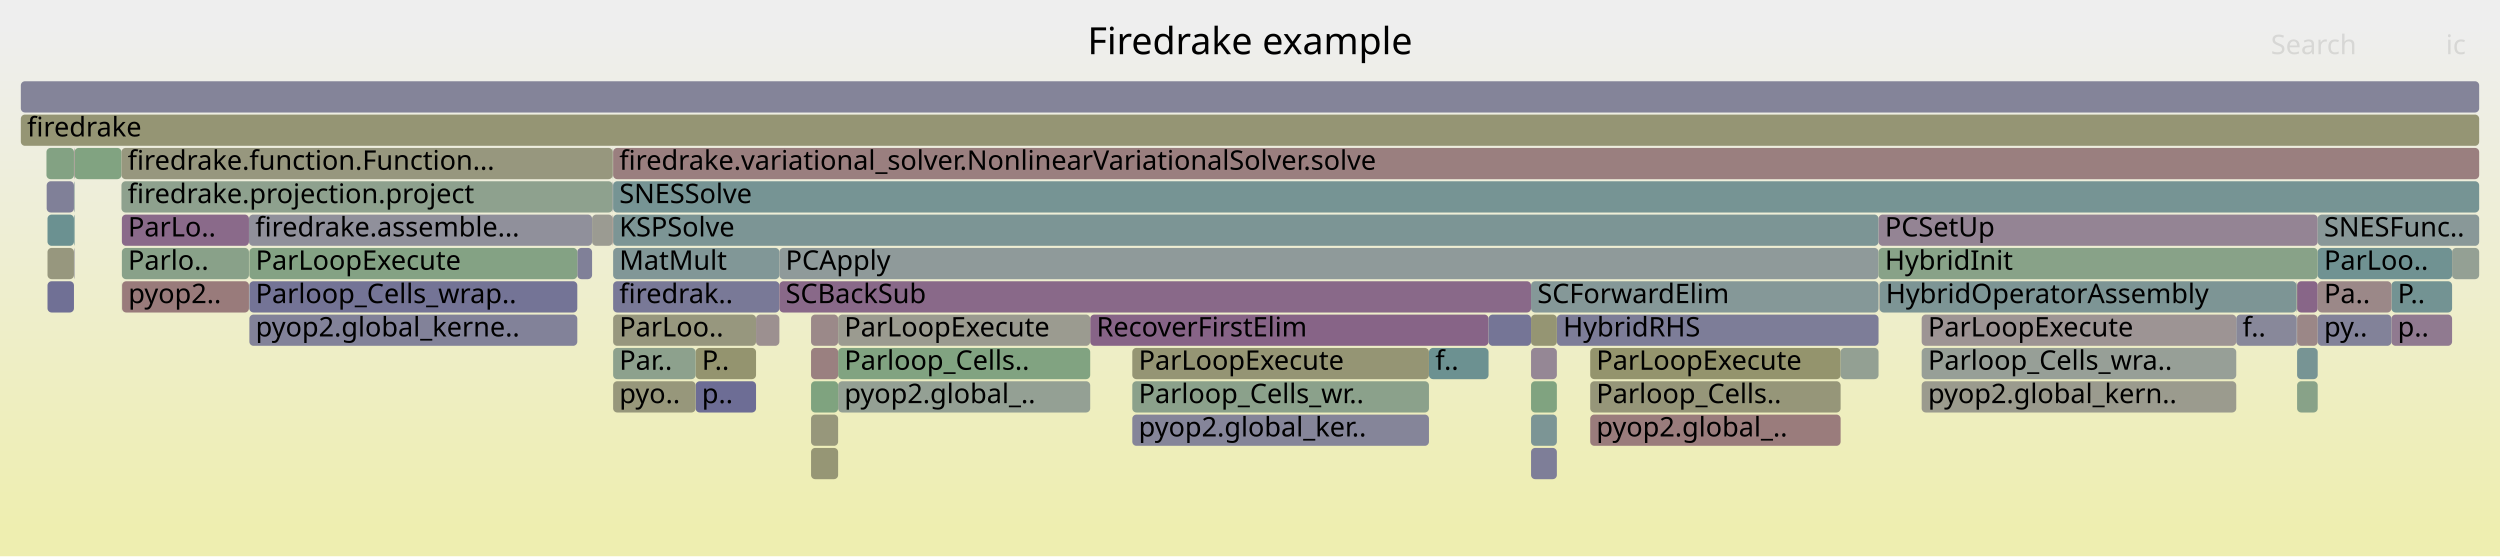
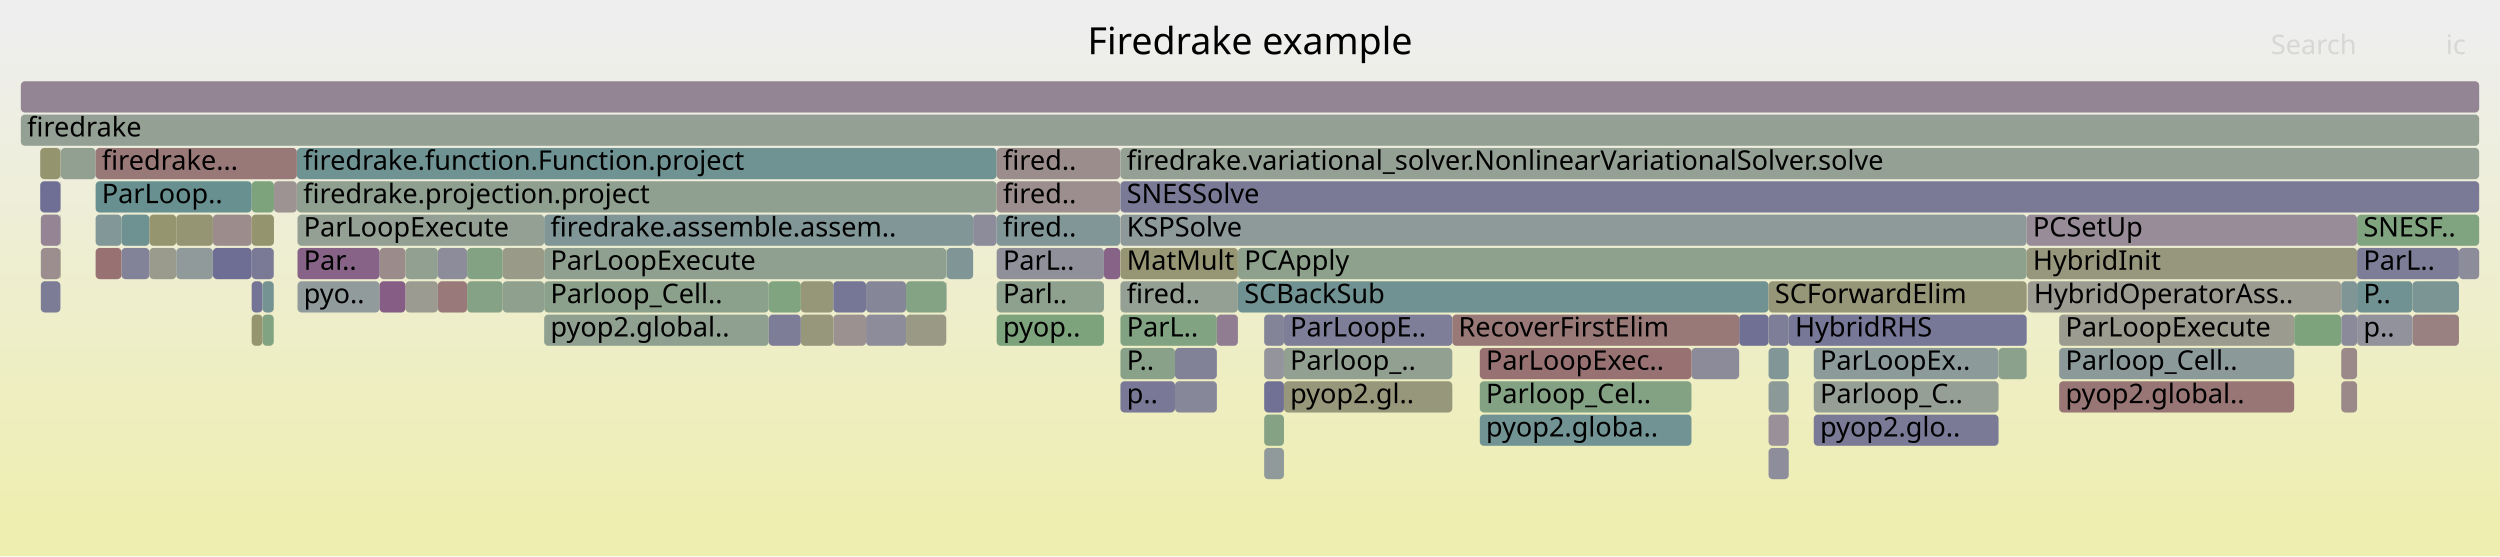
<svg xmlns="http://www.w3.org/2000/svg" version="1.1" width="1200" height="267" viewBox="0 0 1200 267">
  <defs>
    <linearGradient id="background" y1="0" y2="1" x1="0" x2="0">
      <stop stop-color="#eeeeee" offset="5%" />
      <stop stop-color="#eeeeb0" offset="95%" />
    </linearGradient>
  </defs>
  <style type="text/css">
	text { font-family:Verdana; font-size:13px; fill:rgb(0,0,0); }
	#search, #ignorecase { opacity:0.1; cursor:pointer; }
	#search:hover, #search.show, #ignorecase:hover, #ignorecase.show { opacity:1; }
	#subtitle { text-anchor:middle; font-color:rgb(160,160,160); }
	#title { text-anchor:middle; font-size:18px}
	#unzoom { cursor:pointer; }
	#frames &gt; *:hover { stroke:black; stroke-width:0.5; cursor:pointer; }
	.hide { display:none; }
	.parent { opacity:0.5; }
</style>
  <rect x="0.0" y="0" width="1200.0" height="267.0" fill="url(#background)" />
  <text id="title" x="600.00" y="26">Firedrake example</text>
  <text id="details" x="10.00" y="249"> </text>
  <text id="unzoom" x="10.00" y="26" class="hide">Reset Zoom</text>
  <text id="search" x="1090.00" y="26">Search</text>
  <text id="ignorecase" x="1174.00" y="26">ic</text>
  <text id="matched" x="1090.00" y="249"> </text>
  <g id="frames">
    <g>
-       <rect x="58.3" y="87" width="235.8" height="15.0" fill="rgb(142.183,160.575,142.183)" rx="2" ry="2" />
-       <text x="61.28" y="97.5">firedrake.projection.project</text>
-     </g>
-     <g>
-       <rect x="119.7" y="151" width="157.4" height="15.0" fill="rgb(130.046,130.046,152.589)" rx="2" ry="2" />
-       <text x="122.70" y="161.5">pyop2.global_kerne..</text>
-     </g>
-     <g>
-       <rect x="763.3" y="199" width="120.2" height="15.0" fill="rgb(153.517,123.634,123.634)" rx="2" ry="2" />
-       <text x="766.25" y="209.5">pyop2.global_..</text>
-     </g>
-     <g>
-       <rect x="277.1" y="119" width="7.1" height="15.0" fill="rgb(128.149,128.149,152.222)" rx="2" ry="2" />
-       <text x="280.07" y="129.5" />
-     </g>
-     <g>
-       <rect x="734.9" y="199" width="12.4" height="15.0" fill="rgb(124.366,149.28,149.28)" rx="2" ry="2" />
-       <text x="737.94" y="209.5" />
-     </g>
-     <g>
-       <rect x="734.9" y="183" width="12.4" height="15.0" fill="rgb(128.124,162.864,128.124)" rx="2" ry="2" />
-       <text x="737.94" y="193.5" />
-     </g>
-     <g>
-       <rect x="763.3" y="183" width="120.2" height="15.0" fill="rgb(150.407,150.407,121.201)" rx="2" ry="2" />
-       <text x="766.25" y="193.5">Parloop_Cells..</text>
-     </g>
-     <g>
-       <rect x="22.8" y="119" width="12.7" height="15.0" fill="rgb(151.417,151.417,126.097)" rx="2" ry="2" />
-       <text x="25.78" y="129.5" />
-     </g>
-     <g>
-       <rect x="22.8" y="135" width="12.7" height="15.0" fill="rgb(111.947,111.947,149.086)" rx="2" ry="2" />
-       <text x="25.78" y="145.5" />
-     </g>
-     <g>
-       <rect x="747.3" y="151" width="154.4" height="15.0" fill="rgb(125.123,125.123,151.637)" rx="2" ry="2" />
-       <text x="750.31" y="161.5">HybridRHS</text>
-     </g>
-     <g>
-       <rect x="35.8" y="71" width="22.5" height="15.0" fill="rgb(128.523,162.799,128.523)" rx="2" ry="2" />
-       <text x="38.79" y="81.5" />
-     </g>
-     <g>
-       <rect x="294.3" y="103" width="607.4" height="15.0" fill="rgb(123.548,149.068,149.068)" rx="2" ry="2" />
-       <text x="297.26" y="113.5">KSPSolve</text>
-     </g>
-     <g>
-       <rect x="294.3" y="119" width="79.8" height="15.0" fill="rgb(129.481,150.606,150.606)" rx="2" ry="2" />
-       <text x="297.26" y="129.5">MatMult</text>
-     </g>
-     <g>
-       <rect x="922.4" y="151" width="151.0" height="15.0" fill="rgb(156.674,147.837,147.837)" rx="2" ry="2" />
-       <text x="925.44" y="161.5">ParLoopExecute</text>
-     </g>
-     <g>
-       <rect x="294.1" y="71" width="0.2" height="15.0" fill="rgb(137.414,161.351,137.414)" rx="2" ry="2" />
-       <text x="297.12" y="81.5" />
-     </g>
-     <g>
-       <rect x="389.3" y="199" width="13.0" height="15.0" fill="rgb(150.839,150.839,123.299)" rx="2" ry="2" />
-       <text x="392.27" y="209.5" />
-     </g>
-     <g>
-       <rect x="402.3" y="167" width="121.0" height="15.0" fill="rgb(129.427,162.651,129.427)" rx="2" ry="2" />
-       <text x="405.29" y="177.5">Parloop_Cells..</text>
-     </g>
-     <g>
-       <rect x="1073.4" y="151" width="28.9" height="15.0" fill="rgb(135.937,135.937,153.73)" rx="2" ry="2" />
-       <text x="1076.39" y="161.5">f..</text>
-     </g>
-     <g>
-       <rect x="389.3" y="151" width="13.0" height="15.0" fill="rgb(155.232,136.777,136.777)" rx="2" ry="2" />
-       <text x="392.27" y="161.5" />
-     </g>
-     <g>
-       <rect x="1102.3" y="135" width="0.2" height="15.0" fill="rgb(131.34,151.088,151.088)" rx="2" ry="2" />
-       <text x="1105.31" y="145.5" />
-     </g>
-     <g>
-       <rect x="389.3" y="167" width="13.0" height="15.0" fill="rgb(154.092,128.04,128.04)" rx="2" ry="2" />
-       <text x="392.27" y="177.5" />
-     </g>
-     <g>
-       <rect x="523.3" y="151" width="191.2" height="15.0" fill="rgb(135.413,100.121,135.413)" rx="2" ry="2" />
-       <text x="526.33" y="161.5">RecoverFirstElim</text>
-     </g>
-     <g>
-       <rect x="734.9" y="167" width="12.4" height="15.0" fill="rgb(148.843,134.535,148.843)" rx="2" ry="2" />
-       <text x="737.94" y="177.5" />
-     </g>
-     <g>
-       <rect x="1147.9" y="151" width="29.1" height="15.0" fill="rgb(144.011,122.153,144.011)" rx="2" ry="2" />
-       <text x="1150.87" y="161.5">p..</text>
-     </g>
-     <g>
-       <rect x="901.7" y="103" width="210.8" height="15.0" fill="rgb(147.981,132.327,147.981)" rx="2" ry="2" />
-       <text x="904.75" y="113.5">PCSetUp</text>
-     </g>
-     <g>
-       <rect x="402.3" y="183" width="121.0" height="15.0" fill="rgb(147.657,159.684,147.657)" rx="2" ry="2" />
-       <text x="405.29" y="193.5">pyop2.global_..</text>
-     </g>
-     <g>
-       <rect x="685.9" y="167" width="28.6" height="15.0" fill="rgb(107.933,145.02,145.02)" rx="2" ry="2" />
-       <text x="688.95" y="177.5">f..</text>
-     </g>
-     <g>
-       <rect x="58.5" y="119" width="61.0" height="15.0" fill="rgb(136.82,161.448,136.82)" rx="2" ry="2" />
-       <text x="61.45" y="129.5">Parlo..</text>
-     </g>
-     <g>
-       <rect x="922.4" y="167" width="151.0" height="15.0" fill="rgb(150.959,159.146,150.959)" rx="2" ry="2" />
-       <text x="925.44" y="177.5">Parloop_Cells_wra..</text>
-     </g>
-     <g>
-       <rect x="35.5" y="103" width="0.3" height="15.0" fill="rgb(105.064,144.276,144.276)" rx="2" ry="2" />
-       <text x="38.55" y="113.5" />
-     </g>
-     <g>
-       <rect x="119.5" y="103" width="164.7" height="15.0" fill="rgb(144.115,144.115,155.313)" rx="2" ry="2" />
-       <text x="122.55" y="113.5">firedrake.assemble...</text>
-     </g>
-     <g>
-       <rect x="402.3" y="151" width="121.0" height="15.0" fill="rgb(155.079,155.079,143.846)" rx="2" ry="2" />
-       <text x="405.29" y="161.5">ParLoopExecute</text>
-     </g>
-     <g>
-       <rect x="1102.6" y="167" width="9.9" height="15.0" fill="rgb(119.38,147.987,147.987)" rx="2" ry="2" />
-       <text x="1105.62" y="177.5" />
-     </g>
-     <g>
-       <rect x="1102.6" y="151" width="9.9" height="15.0" fill="rgb(155.017,135.131,135.131)" rx="2" ry="2" />
-       <text x="1105.62" y="161.5" />
-     </g>
-     <g>
-       <rect x="763.3" y="167" width="120.2" height="15.0" fill="rgb(147.834,147.834,108.735)" rx="2" ry="2" />
-       <text x="766.25" y="177.5">ParLoopExecute</text>
-     </g>
-     <g>
-       <rect x="294.3" y="151" width="68.6" height="15.0" fill="rgb(151.464,151.464,126.326)" rx="2" ry="2" />
-       <text x="297.26" y="161.5">ParLoo..</text>
-     </g>
-     <g>
-       <rect x="58.6" y="135" width="60.9" height="15.0" fill="rgb(153.443,123.067,123.067)" rx="2" ry="2" />
-       <text x="61.58" y="145.5">pyop2..</text>
-     </g>
-     <g>
-       <rect x="902.2" y="135" width="200.1" height="15.0" fill="rgb(125.128,149.478,149.478)" rx="2" ry="2" />
-       <text x="905.18" y="145.5">HybridOperatorAssembly</text>
-     </g>
-     <g>
-       <rect x="389.3" y="215" width="13.0" height="15.0" fill="rgb(149.61,149.61,117.343)" rx="2" ry="2" />
-       <text x="392.27" y="225.5" />
-     </g>
-     <g>
-       <rect x="22.4" y="87" width="13.1" height="15.0" fill="rgb(128.427,128.427,152.276)" rx="2" ry="2" />
-       <text x="25.38" y="97.5" />
-     </g>
-     <g>
-       <rect x="389.3" y="183" width="13.0" height="15.0" fill="rgb(126.6,163.112,126.6)" rx="2" ry="2" />
-       <text x="392.27" y="193.5" />
-     </g>
-     <g>
-       <rect x="58.3" y="71" width="235.8" height="15.0" fill="rgb(151.486,151.486,126.433)" rx="2" ry="2" />
-       <text x="61.28" y="81.5">firedrake.function.Function...</text>
-     </g>
-     <g>
-       <rect x="58.5" y="103" width="61.0" height="15.0" fill="rgb(137.653,105.86,137.653)" rx="2" ry="2" />
-       <text x="61.45" y="113.5">ParLo..</text>
-     </g>
-     <g>
-       <rect x="1102.6" y="183" width="9.9" height="15.0" fill="rgb(136.146,161.558,136.146)" rx="2" ry="2" />
-       <text x="1105.62" y="193.5" />
-     </g>
-     <g>
-       <rect x="902.1" y="135" width="0.1" height="15.0" fill="rgb(152.592,116.536,116.536)" rx="2" ry="2" />
-       <text x="905.06" y="145.5" />
-     </g>
-     <g>
-       <rect x="734.9" y="151" width="12.4" height="15.0" fill="rgb(149.213,149.213,115.417)" rx="2" ry="2" />
-       <text x="737.94" y="161.5" />
-     </g>
-     <g>
-       <rect x="333.9" y="183" width="29.0" height="15.0" fill="rgb(109.287,109.287,148.572)" rx="2" ry="2" />
-       <text x="336.88" y="193.5">p..</text>
-     </g>
-     <g>
-       <rect x="734.9" y="215" width="12.4" height="15.0" fill="rgb(125.845,125.845,151.776)" rx="2" ry="2" />
-       <text x="737.94" y="225.5" />
-     </g>
-     <g>
-       <rect x="1147.9" y="135" width="29.1" height="15.0" fill="rgb(114.624,146.754,146.754)" rx="2" ry="2" />
-       <text x="1150.87" y="145.5">P..</text>
-     </g>
-     <g>
-       <rect x="374.1" y="119" width="527.6" height="15.0" fill="rgb(142.855,154.073,154.073)" rx="2" ry="2" />
-       <text x="377.09" y="129.5">PCApply</text>
-     </g>
-     <g>
-       <rect x="922.4" y="183" width="151.0" height="15.0" fill="rgb(154.79,154.79,142.444)" rx="2" ry="2" />
-       <text x="925.44" y="193.5">pyop2.global_kern..</text>
-     </g>
-     <g>
-       <rect x="1112.5" y="151" width="35.4" height="15.0" fill="rgb(129.677,129.677,152.518)" rx="2" ry="2" />
-       <text x="1115.54" y="161.5">py..</text>
-     </g>
-     <g>
-       <rect x="35.5" y="87" width="0.3" height="15.0" fill="rgb(130.658,150.911,150.911)" rx="2" ry="2" />
-       <text x="38.55" y="97.5" />
-     </g>
-     <g>
-       <rect x="543.5" y="167" width="142.4" height="15.0" fill="rgb(149.372,149.372,116.188)" rx="2" ry="2" />
-       <text x="546.54" y="177.5">ParLoopExecute</text>
-     </g>
-     <g>
-       <rect x="1102.6" y="135" width="9.9" height="15.0" fill="rgb(136.125,101.946,136.125)" rx="2" ry="2" />
-       <text x="1105.62" y="145.5" />
-     </g>
-     <g>
-       <rect x="333.9" y="167" width="29.0" height="15.0" fill="rgb(148.391,148.391,111.433)" rx="2" ry="2" />
-       <text x="336.88" y="177.5">P..</text>
-     </g>
-     <g>
-       <rect x="119.7" y="119" width="157.4" height="15.0" fill="rgb(131.784,162.268,131.784)" rx="2" ry="2" />
-       <text x="122.70" y="129.5">ParLoopExecute</text>
-     </g>
-     <g>
-       <rect x="543.5" y="199" width="142.4" height="15.0" fill="rgb(132.954,132.954,153.152)" rx="2" ry="2" />
-       <text x="546.54" y="209.5">pyop2.global_ker..</text>
-     </g>
-     <g>
-       <rect x="362.9" y="151" width="11.2" height="15.0" fill="rgb(156.196,144.167,144.167)" rx="2" ry="2" />
-       <text x="365.85" y="161.5" />
-     </g>
-     <g>
-       <rect x="294.3" y="71" width="895.7" height="15.0" fill="rgb(153.933,126.822,126.822)" rx="2" ry="2" />
-       <text x="297.26" y="81.5">firedrake.variational_solver.NonlinearVariationalSolver.solve</text>
-     </g>
-     <g>
-       <rect x="1112.5" y="119" width="64.5" height="15.0" fill="rgb(112.161,146.116,146.116)" rx="2" ry="2" />
-       <text x="1115.54" y="129.5">ParLoo..</text>
-     </g>
-     <g>
-       <rect x="1102.3" y="151" width="0.2" height="15.0" fill="rgb(114.511,114.511,149.583)" rx="2" ry="2" />
-       <text x="1105.31" y="161.5" />
-     </g>
-     <g>
-       <rect x="734.9" y="135" width="166.8" height="15.0" fill="rgb(133.441,151.633,151.633)" rx="2" ry="2" />
-       <text x="737.94" y="145.5">SCForwardElim</text>
-     </g>
-     <g>
-       <rect x="58.5" y="135" width="0.1" height="15.0" fill="rgb(152.208,152.208,129.931)" rx="2" ry="2" />
-       <text x="61.45" y="145.5" />
-     </g>
-     <g>
-       <rect x="1102.5" y="135" width="0.1" height="15.0" fill="rgb(148.684,148.684,112.853)" rx="2" ry="2" />
-       <text x="1105.46" y="145.5" />
-     </g>
-     <g>
-       <rect x="294.1" y="87" width="0.2" height="15.0" fill="rgb(133.695,133.695,153.296)" rx="2" ry="2" />
-       <text x="297.12" y="97.5" />
-     </g>
-     <g>
-       <rect x="901.7" y="119" width="210.8" height="15.0" fill="rgb(135.778,161.618,135.778)" rx="2" ry="2" />
-       <text x="904.75" y="129.5">HybridInit</text>
-     </g>
-     <g>
-       <rect x="294.3" y="135" width="79.8" height="15.0" fill="rgb(121.026,121.026,150.844)" rx="2" ry="2" />
-       <text x="297.26" y="145.5">firedrak..</text>
-     </g>
-     <g>
-       <rect x="294.3" y="87" width="895.7" height="15.0" fill="rgb(118.07,147.648,147.648)" rx="2" ry="2" />
-       <text x="297.26" y="97.5">SNESSolve</text>
-     </g>
-     <g>
-       <rect x="374.1" y="135" width="360.8" height="15.0" fill="rgb(137.241,104.804,137.241)" rx="2" ry="2" />
-       <text x="377.09" y="145.5">SCBackSub</text>
-     </g>
-     <g>
-       <rect x="883.5" y="167" width="18.2" height="15.0" fill="rgb(146.714,159.837,146.714)" rx="2" ry="2" />
-       <text x="886.51" y="177.5" />
-     </g>
-     <g>
-       <rect x="10.0" y="55" width="1180.0" height="15.0" fill="rgb(149.281,149.281,115.745)" rx="2" ry="2" />
+       <rect x="142.8" y="103" width="118.4" height="15.0" fill="rgb(147.926,159.64,147.926)" rx="2" ry="2" />
+       <text x="145.77" y="113.5">ParLoopExecute</text>
+     </g>
+     <g>
+       <rect x="142.5" y="71" width="335.9" height="15.0" fill="rgb(111.045,145.827,145.827)" rx="2" ry="2" />
+       <text x="145.54" y="81.5">firedrake.function.Function.project</text>
+     </g>
+     <g>
+       <rect x="988.4" y="167" width="112.8" height="15.0" fill="rgb(140.475,153.456,153.456)" rx="2" ry="2" />
+       <text x="991.42" y="177.5">Parloop_Cell..</text>
+     </g>
+     <g>
+       <rect x="120.8" y="119" width="10.6" height="15.0" fill="rgb(122.347,122.347,151.099)" rx="2" ry="2" />
+       <text x="123.84" y="129.5" />
+     </g>
+     <g>
+       <rect x="29.0" y="87" width="0.2" height="15.0" fill="rgb(144.666,144.666,155.419)" rx="2" ry="2" />
+       <text x="32.02" y="97.5" />
+     </g>
+     <g>
+       <rect x="224.2" y="135" width="17.1" height="15.0" fill="rgb(133.944,161.916,133.944)" rx="2" ry="2" />
+       <text x="227.16" y="145.5" />
+     </g>
+     <g>
+       <rect x="71.7" y="119" width="12.9" height="15.0" fill="rgb(154.441,154.441,140.753)" rx="2" ry="2" />
+       <text x="74.71" y="129.5" />
+     </g>
+     <g>
+       <rect x="142.8" y="135" width="39.4" height="15.0" fill="rgb(146.365,154.984,154.984)" rx="2" ry="2" />
+       <text x="145.77" y="145.5">pyo..</text>
+     </g>
+     <g>
+       <rect x="454.4" y="119" width="12.7" height="15.0" fill="rgb(128.19,150.271,150.271)" rx="2" ry="2" />
+       <text x="457.35" y="129.5" />
+     </g>
+     <g>
+       <rect x="384.4" y="151" width="15.6" height="15.0" fill="rgb(150.787,150.787,123.046)" rx="2" ry="2" />
+       <text x="387.36" y="161.5" />
+     </g>
+     <g>
+       <rect x="870.6" y="183" width="88.7" height="15.0" fill="rgb(150.316,159.251,150.316)" rx="2" ry="2" />
+       <text x="873.62" y="193.5">Parloop_C..</text>
+     </g>
+     <g>
+       <rect x="1131.4" y="135" width="26.6" height="15.0" fill="rgb(113.327,146.418,146.418)" rx="2" ry="2" />
+       <text x="1134.43" y="145.5">P..</text>
+     </g>
+     <g>
+       <rect x="1123.8" y="167" width="7.6" height="15.0" fill="rgb(155.084,135.645,135.645)" rx="2" ry="2" />
+       <text x="1126.77" y="177.5" />
+     </g>
+     <g>
+       <rect x="454.2" y="135" width="0.2" height="15.0" fill="rgb(156.314,145.077,145.077)" rx="2" ry="2" />
+       <text x="457.23" y="145.5" />
+     </g>
+     <g>
+       <rect x="415.7" y="151" width="19.2" height="15.0" fill="rgb(139.703,139.703,154.459)" rx="2" ry="2" />
+       <text x="418.68" y="161.5" />
+     </g>
+     <g>
+       <rect x="29.0" y="71" width="0.2" height="15.0" fill="rgb(146.165,159.927,146.165)" rx="2" ry="2" />
+       <text x="32.02" y="81.5" />
+     </g>
+     <g>
+       <rect x="261.2" y="103" width="205.9" height="15.0" fill="rgb(129.344,150.571,150.571)" rx="2" ry="2" />
+       <text x="264.21" y="113.5">firedrake.assemble.assem..</text>
+     </g>
+     <g>
+       <rect x="19.6" y="119" width="9.4" height="15.0" fill="rgb(155.895,141.861,141.861)" rx="2" ry="2" />
+       <text x="22.64" y="129.5" />
+     </g>
+     <g>
+       <rect x="194.6" y="135" width="15.6" height="15.0" fill="rgb(155.248,155.248,144.663)" rx="2" ry="2" />
+       <text x="197.58" y="145.5" />
+     </g>
+     <g>
+       <rect x="10.0" y="39" width="1180.0" height="15.0" fill="rgb(148.345,133.258,148.345)" rx="2" ry="2" />
+       <text x="13.00" y="49.5" />
+     </g>
+     <g>
+       <rect x="120.8" y="135" width="5.2" height="15.0" fill="rgb(115.913,115.913,149.854)" rx="2" ry="2" />
+       <text x="123.84" y="145.5" />
+     </g>
+     <g>
+       <rect x="102.2" y="103" width="18.6" height="15.0" fill="rgb(155.712,140.46,140.46)" rx="2" ry="2" />
+       <text x="105.23" y="113.5" />
+     </g>
+     <g>
+       <rect x="537.8" y="151" width="46.3" height="15.0" fill="rgb(129.759,162.597,129.759)" rx="2" ry="2" />
+       <text x="540.82" y="161.5">ParL..</text>
+     </g>
+     <g>
+       <rect x="142.5" y="87" width="335.9" height="15.0" fill="rgb(144.284,160.233,144.284)" rx="2" ry="2" />
+       <text x="145.54" y="97.5">firedrake.projection.project</text>
+     </g>
+     <g>
+       <rect x="478.4" y="87" width="59.3" height="15.0" fill="rgb(155.916,142.024,142.024)" rx="2" ry="2" />
+       <text x="481.42" y="97.5">fired..</text>
+     </g>
+     <g>
+       <rect x="584.1" y="151" width="10.1" height="15.0" fill="rgb(145.194,125.184,145.194)" rx="2" ry="2" />
+       <text x="587.15" y="161.5" />
+     </g>
+     <g>
+       <rect x="45.9" y="103" width="12.4" height="15.0" fill="rgb(129.933,150.723,150.723)" rx="2" ry="2" />
+       <text x="48.85" y="113.5" />
+     </g>
+     <g>
+       <rect x="261.2" y="151" width="107.8" height="15.0" fill="rgb(144.092,160.264,144.092)" rx="2" ry="2" />
+       <text x="264.21" y="161.5">pyop2.global..</text>
+     </g>
+     <g>
+       <rect x="10.0" y="55" width="1180.0" height="15.0" fill="rgb(147.723,159.673,147.723)" rx="2" ry="2" />
      <text x="13.00" y="65.5">firedrake</text>
    </g>
    <g>
-       <rect x="284.2" y="103" width="9.9" height="15.0" fill="rgb(155.442,155.442,145.606)" rx="2" ry="2" />
-       <text x="287.16" y="113.5" />
-     </g>
-     <g>
-       <rect x="119.7" y="135" width="157.4" height="15.0" fill="rgb(115.832,115.832,149.839)" rx="2" ry="2" />
-       <text x="122.70" y="145.5">Parloop_Cells_wrap..</text>
-     </g>
-     <g>
-       <rect x="1177.0" y="119" width="13.0" height="15.0" fill="rgb(147.607,159.692,147.607)" rx="2" ry="2" />
-       <text x="1180.01" y="129.5" />
-     </g>
-     <g>
-       <rect x="35.5" y="71" width="0.3" height="15.0" fill="rgb(155.139,136.063,136.063)" rx="2" ry="2" />
-       <text x="38.55" y="81.5" />
-     </g>
-     <g>
-       <rect x="35.5" y="119" width="0.3" height="15.0" fill="rgb(147.966,147.966,156.058)" rx="2" ry="2" />
-       <text x="38.55" y="129.5" />
-     </g>
-     <g>
-       <rect x="543.5" y="183" width="142.4" height="15.0" fill="rgb(139.012,161.091,139.012)" rx="2" ry="2" />
-       <text x="546.54" y="193.5">Parloop_Cells_wr..</text>
-     </g>
-     <g>
-       <rect x="1112.5" y="135" width="35.4" height="15.0" fill="rgb(155.151,136.159,136.159)" rx="2" ry="2" />
-       <text x="1115.54" y="145.5">Pa..</text>
-     </g>
-     <g>
-       <rect x="294.3" y="167" width="39.6" height="15.0" fill="rgb(140.808,160.799,140.808)" rx="2" ry="2" />
-       <text x="297.26" y="177.5">Par..</text>
-     </g>
-     <g>
-       <rect x="294.3" y="183" width="39.6" height="15.0" fill="rgb(150.757,150.757,122.901)" rx="2" ry="2" />
-       <text x="297.26" y="193.5">pyo..</text>
-     </g>
-     <g>
-       <rect x="1112.5" y="103" width="77.5" height="15.0" fill="rgb(136.774,152.497,152.497)" rx="2" ry="2" />
-       <text x="1115.54" y="113.5">SNESFunc..</text>
-     </g>
-     <g>
-       <rect x="714.5" y="151" width="20.4" height="15.0" fill="rgb(117.494,117.494,150.16)" rx="2" ry="2" />
-       <text x="717.46" y="161.5" />
-     </g>
-     <g>
-       <rect x="22.8" y="103" width="12.7" height="15.0" fill="rgb(106.724,144.706,144.706)" rx="2" ry="2" />
-       <text x="25.78" y="113.5" />
-     </g>
-     <g>
-       <rect x="10.0" y="39" width="1180.0" height="15.0" fill="rgb(131.893,131.893,152.947)" rx="2" ry="2" />
-       <text x="13.00" y="49.5" />
-     </g>
-     <g>
-       <rect x="22.3" y="71" width="13.2" height="15.0" fill="rgb(130.602,162.46,130.602)" rx="2" ry="2" />
-       <text x="25.25" y="81.5" />
-     </g>
-     <g>
-       <rect x="294.1" y="103" width="0.2" height="15.0" fill="rgb(152.502,115.85,115.85)" rx="2" ry="2" />
-       <text x="297.12" y="113.5" />
+       <rect x="594.2" y="119" width="378.6" height="15.0" fill="rgb(141.438,160.696,141.438)" rx="2" ry="2" />
+       <text x="597.25" y="129.5">PCApply</text>
+     </g>
+     <g>
+       <rect x="182.2" y="119" width="12.4" height="15.0" fill="rgb(155.543,139.159,139.159)" rx="2" ry="2" />
+       <text x="185.24" y="129.5" />
+     </g>
+     <g>
+       <rect x="241.3" y="119" width="19.9" height="15.0" fill="rgb(153.59,153.59,136.628)" rx="2" ry="2" />
+       <text x="244.29" y="129.5" />
+     </g>
+     <g>
+       <rect x="606.8" y="183" width="9.5" height="15.0" fill="rgb(112.943,112.943,149.279)" rx="2" ry="2" />
+       <text x="609.83" y="193.5" />
+     </g>
+     <g>
+       <rect x="29.0" y="103" width="0.2" height="15.0" fill="rgb(129.248,150.546,150.546)" rx="2" ry="2" />
+       <text x="32.02" y="113.5" />
+     </g>
+     <g>
+       <rect x="848.9" y="167" width="9.7" height="15.0" fill="rgb(128.975,150.475,150.475)" rx="2" ry="2" />
+       <text x="851.93" y="177.5" />
+     </g>
+     <g>
+       <rect x="29.2" y="71" width="16.7" height="15.0" fill="rgb(145.531,160.03,145.531)" rx="2" ry="2" />
+       <text x="32.20" y="81.5" />
+     </g>
+     <g>
+       <rect x="616.3" y="167" width="80.8" height="15.0" fill="rgb(145.55,160.027,145.55)" rx="2" ry="2" />
+       <text x="619.26" y="177.5">Parloop_..</text>
+     </g>
+     <g>
+       <rect x="594.2" y="135" width="254.7" height="15.0" fill="rgb(112.833,146.29,146.29)" rx="2" ry="2" />
+       <text x="597.25" y="145.5">SCBackSub</text>
+     </g>
+     <g>
+       <rect x="973.3" y="135" width="150.4" height="15.0" fill="rgb(155.694,155.694,146.823)" rx="2" ry="2" />
+       <text x="976.27" y="145.5">HybridOperatorAss..</text>
+     </g>
+     <g>
+       <rect x="58.3" y="103" width="13.4" height="15.0" fill="rgb(109.768,145.496,145.496)" rx="2" ry="2" />
+       <text x="61.35" y="113.5" />
+     </g>
+     <g>
+       <rect x="478.4" y="119" width="51.5" height="15.0" fill="rgb(143.751,143.751,155.242)" rx="2" ry="2" />
+       <text x="481.42" y="129.5">ParL..</text>
+     </g>
+     <g>
+       <rect x="811.9" y="167" width="22.9" height="15.0" fill="rgb(138.692,138.692,154.263)" rx="2" ry="2" />
+       <text x="814.86" y="177.5" />
+     </g>
+     <g>
+       <rect x="182.2" y="135" width="12.4" height="15.0" fill="rgb(132.508,92.678,132.508)" rx="2" ry="2" />
+       <text x="185.24" y="145.5" />
+     </g>
+     <g>
+       <rect x="126.0" y="151" width="5.4" height="15.0" fill="rgb(129.571,162.628,129.571)" rx="2" ry="2" />
+       <text x="129.01" y="161.5" />
+     </g>
+     <g>
+       <rect x="1131.4" y="103" width="58.6" height="15.0" fill="rgb(128.237,162.845,128.237)" rx="2" ry="2" />
+       <text x="1134.43" y="113.5">SNESF..</text>
+     </g>
+     <g>
+       <rect x="58.3" y="119" width="13.4" height="15.0" fill="rgb(130.416,130.416,152.661)" rx="2" ry="2" />
+       <text x="61.35" y="129.5" />
+     </g>
+     <g>
+       <rect x="710.3" y="167" width="101.6" height="15.0" fill="rgb(152.233,113.784,113.784)" rx="2" ry="2" />
+       <text x="713.26" y="177.5">ParLoopExec..</text>
+     </g>
+     <g>
+       <rect x="537.7" y="87" width="0.1" height="15.0" fill="rgb(127.806,150.172,150.172)" rx="2" ry="2" />
+       <text x="540.70" y="97.5" />
+     </g>
+     <g>
+       <rect x="19.6" y="103" width="9.4" height="15.0" fill="rgb(147.716,131.646,147.716)" rx="2" ry="2" />
+       <text x="22.64" y="113.5" />
+     </g>
+     <g>
+       <rect x="131.5" y="87" width="11.0" height="15.0" fill="rgb(156.524,146.685,146.685)" rx="2" ry="2" />
+       <text x="134.55" y="97.5" />
+     </g>
+     <g>
+       <rect x="131.4" y="119" width="0.1" height="15.0" fill="rgb(128.45,150.339,150.339)" rx="2" ry="2" />
+       <text x="134.35" y="129.5" />
+     </g>
+     <g>
+       <rect x="848.9" y="183" width="9.7" height="15.0" fill="rgb(138.657,152.985,152.985)" rx="2" ry="2" />
+       <text x="851.93" y="193.5" />
+     </g>
+     <g>
+       <rect x="369.0" y="135" width="15.4" height="15.0" fill="rgb(127.58,162.952,127.58)" rx="2" ry="2" />
+       <text x="371.95" y="145.5" />
+     </g>
+     <g>
+       <rect x="102.2" y="119" width="18.6" height="15.0" fill="rgb(110.443,110.443,148.796)" rx="2" ry="2" />
+       <text x="105.23" y="129.5" />
+     </g>
+     <g>
+       <rect x="478.4" y="103" width="59.3" height="15.0" fill="rgb(128.704,150.405,150.405)" rx="2" ry="2" />
+       <text x="481.42" y="113.5">fired..</text>
+     </g>
+     <g>
+       <rect x="616.3" y="151" width="80.8" height="15.0" fill="rgb(126.493,126.493,151.902)" rx="2" ry="2" />
+       <text x="619.26" y="161.5">ParLoopE..</text>
+     </g>
+     <g>
+       <rect x="710.3" y="199" width="101.6" height="15.0" fill="rgb(113.813,146.544,146.544)" rx="2" ry="2" />
+       <text x="713.26" y="209.5">pyop2.globa..</text>
+     </g>
+     <g>
+       <rect x="84.6" y="119" width="17.6" height="15.0" fill="rgb(143.766,154.31,154.31)" rx="2" ry="2" />
+       <text x="87.62" y="129.5" />
+     </g>
+     <g>
+       <rect x="858.6" y="151" width="114.2" height="15.0" fill="rgb(119.426,119.426,150.534)" rx="2" ry="2" />
+       <text x="861.61" y="161.5">HybridRHS</text>
+     </g>
+     <g>
+       <rect x="537.8" y="87" width="652.2" height="15.0" fill="rgb(121.949,121.949,151.022)" rx="2" ry="2" />
+       <text x="540.82" y="97.5">SNESSolve</text>
+     </g>
+     <g>
+       <rect x="19.3" y="87" width="9.7" height="15.0" fill="rgb(111.36,111.36,148.973)" rx="2" ry="2" />
+       <text x="22.33" y="97.5" />
+     </g>
+     <g>
+       <rect x="834.8" y="151" width="14.1" height="15.0" fill="rgb(111.591,111.591,149.018)" rx="2" ry="2" />
+       <text x="837.75" y="161.5" />
+     </g>
+     <g>
+       <rect x="194.6" y="119" width="15.6" height="15.0" fill="rgb(145.361,160.058,145.361)" rx="2" ry="2" />
+       <text x="197.58" y="129.5" />
+     </g>
+     <g>
+       <rect x="616.3" y="183" width="80.8" height="15.0" fill="rgb(150.695,150.695,122.6)" rx="2" ry="2" />
+       <text x="619.26" y="193.5">pyop2.gl..</text>
+     </g>
+     <g>
+       <rect x="848.9" y="215" width="9.7" height="15.0" fill="rgb(140.84,140.84,154.679)" rx="2" ry="2" />
+       <text x="851.93" y="225.5" />
+     </g>
+     <g>
+       <rect x="537.7" y="71" width="0.1" height="15.0" fill="rgb(153.06,153.06,134.06)" rx="2" ry="2" />
+       <text x="540.70" y="81.5" />
+     </g>
+     <g>
+       <rect x="384.4" y="135" width="15.6" height="15.0" fill="rgb(150.258,150.258,120.482)" rx="2" ry="2" />
+       <text x="387.36" y="145.5" />
+     </g>
+     <g>
+       <rect x="529.9" y="119" width="7.8" height="15.0" fill="rgb(135.46,100.242,135.46)" rx="2" ry="2" />
+       <text x="532.91" y="129.5" />
+     </g>
+     <g>
+       <rect x="120.8" y="151" width="5.2" height="15.0" fill="rgb(148.533,148.533,112.119)" rx="2" ry="2" />
+       <text x="123.84" y="161.5" />
+     </g>
+     <g>
+       <rect x="120.8" y="103" width="10.7" height="15.0" fill="rgb(148.289,148.289,110.937)" rx="2" ry="2" />
+       <text x="123.84" y="113.5" />
+     </g>
+     <g>
+       <rect x="478.4" y="151" width="51.5" height="15.0" fill="rgb(125.485,163.293,125.485)" rx="2" ry="2" />
+       <text x="481.42" y="161.5">pyop..</text>
+     </g>
+     <g>
+       <rect x="1158.0" y="151" width="22.3" height="15.0" fill="rgb(154.245,129.214,129.214)" rx="2" ry="2" />
+       <text x="1161.00" y="161.5" />
+     </g>
+     <g>
+       <rect x="537.8" y="135" width="56.4" height="15.0" fill="rgb(147.174,159.762,147.174)" rx="2" ry="2" />
+       <text x="540.82" y="145.5">fired..</text>
+     </g>
+     <g>
+       <rect x="1158.0" y="135" width="22.3" height="15.0" fill="rgb(122.932,148.908,148.908)" rx="2" ry="2" />
+       <text x="1161.00" y="145.5" />
+     </g>
+     <g>
+       <rect x="1123.8" y="183" width="7.6" height="15.0" fill="rgb(155.324,137.482,137.482)" rx="2" ry="2" />
+       <text x="1126.77" y="193.5" />
+     </g>
+     <g>
+       <rect x="972.8" y="119" width="158.6" height="15.0" fill="rgb(151.2,151.2,125.047)" rx="2" ry="2" />
+       <text x="975.78" y="129.5">HybridInit</text>
+     </g>
+     <g>
+       <rect x="606.8" y="215" width="9.5" height="15.0" fill="rgb(143.879,154.339,154.339)" rx="2" ry="2" />
+       <text x="609.83" y="225.5" />
+     </g>
+     <g>
+       <rect x="45.9" y="119" width="12.4" height="15.0" fill="rgb(152.227,113.741,113.741)" rx="2" ry="2" />
+       <text x="48.85" y="129.5" />
+     </g>
+     <g>
+       <rect x="1123.7" y="135" width="0.1" height="15.0" fill="rgb(149.811,149.811,118.313)" rx="2" ry="2" />
+       <text x="1126.65" y="145.5" />
+     </g>
+     <g>
+       <rect x="400.0" y="151" width="15.7" height="15.0" fill="rgb(156.327,145.176,145.176)" rx="2" ry="2" />
+       <text x="403.04" y="161.5" />
+     </g>
+     <g>
+       <rect x="606.8" y="151" width="9.5" height="15.0" fill="rgb(131.694,131.694,152.909)" rx="2" ry="2" />
+       <text x="609.83" y="161.5" />
+     </g>
+     <g>
+       <rect x="1101.2" y="151" width="22.5" height="15.0" fill="rgb(124.504,163.453,124.504)" rx="2" ry="2" />
+       <text x="1104.15" y="161.5" />
+     </g>
+     <g>
+       <rect x="369.0" y="151" width="15.4" height="15.0" fill="rgb(125.038,125.038,151.62)" rx="2" ry="2" />
+       <text x="371.95" y="161.5" />
+     </g>
+     <g>
+       <rect x="988.4" y="151" width="112.8" height="15.0" fill="rgb(154.841,154.841,142.69)" rx="2" ry="2" />
+       <text x="991.42" y="161.5">ParLoopExecute</text>
+     </g>
+     <g>
+       <rect x="29.0" y="119" width="0.2" height="15.0" fill="rgb(147.789,147.789,108.516)" rx="2" ry="2" />
+       <text x="32.02" y="129.5" />
+     </g>
+     <g>
+       <rect x="870.6" y="167" width="88.7" height="15.0" fill="rgb(141.035,153.602,153.602)" rx="2" ry="2" />
+       <text x="873.62" y="177.5">ParLoopEx..</text>
+     </g>
+     <g>
+       <rect x="606.8" y="199" width="9.5" height="15.0" fill="rgb(132.917,162.083,132.917)" rx="2" ry="2" />
+       <text x="609.83" y="209.5" />
+     </g>
+     <g>
+       <rect x="564.0" y="167" width="20.1" height="15.0" fill="rgb(128.947,128.947,152.377)" rx="2" ry="2" />
+       <text x="567.02" y="177.5" />
+     </g>
+     <g>
+       <rect x="210.2" y="135" width="14.0" height="15.0" fill="rgb(153.238,121.488,121.488)" rx="2" ry="2" />
+       <text x="213.18" y="145.5" />
+     </g>
+     <g>
+       <rect x="142.8" y="119" width="39.4" height="15.0" fill="rgb(135.446,100.204,135.446)" rx="2" ry="2" />
+       <text x="145.77" y="129.5">Par..</text>
+     </g>
+     <g>
+       <rect x="120.8" y="87" width="10.7" height="15.0" fill="rgb(124.281,163.489,124.281)" rx="2" ry="2" />
+       <text x="123.84" y="97.5" />
+     </g>
+     <g>
+       <rect x="478.4" y="71" width="59.3" height="15.0" fill="rgb(155.74,140.672,140.672)" rx="2" ry="2" />
+       <text x="481.42" y="81.5">fired..</text>
+     </g>
+     <g>
+       <rect x="478.4" y="135" width="51.5" height="15.0" fill="rgb(141.814,160.635,141.814)" rx="2" ry="2" />
+       <text x="481.42" y="145.5">Parl..</text>
+     </g>
+     <g>
+       <rect x="537.8" y="167" width="26.2" height="15.0" fill="rgb(136.807,161.45,136.807)" rx="2" ry="2" />
+       <text x="540.82" y="177.5">P..</text>
+     </g>
+     <g>
+       <rect x="241.3" y="135" width="19.9" height="15.0" fill="rgb(143.034,160.436,143.034)" rx="2" ry="2" />
+       <text x="244.29" y="145.5" />
+     </g>
+     <g>
+       <rect x="434.9" y="135" width="19.3" height="15.0" fill="rgb(131.534,162.308,131.534)" rx="2" ry="2" />
+       <text x="437.87" y="145.5" />
+     </g>
+     <g>
+       <rect x="959.3" y="167" width="13.5" height="15.0" fill="rgb(138.776,161.129,138.776)" rx="2" ry="2" />
+       <text x="962.28" y="177.5" />
+     </g>
+     <g>
+       <rect x="45.9" y="71" width="96.6" height="15.0" fill="rgb(153.09,120.355,120.355)" rx="2" ry="2" />
+       <text x="48.85" y="81.5">firedrake...</text>
+     </g>
+     <g>
+       <rect x="870.6" y="199" width="88.7" height="15.0" fill="rgb(121.999,121.999,151.032)" rx="2" ry="2" />
+       <text x="873.62" y="209.5">pyop2.glo..</text>
+     </g>
+     <g>
+       <rect x="71.7" y="103" width="12.9" height="15.0" fill="rgb(148.566,148.566,112.283)" rx="2" ry="2" />
+       <text x="74.71" y="113.5" />
+     </g>
+     <g>
+       <rect x="1123.8" y="135" width="7.6" height="15.0" fill="rgb(127.723,150.15,150.15)" rx="2" ry="2" />
+       <text x="1126.77" y="145.5" />
+     </g>
+     <g>
+       <rect x="564.0" y="183" width="20.1" height="15.0" fill="rgb(134.892,134.892,153.527)" rx="2" ry="2" />
+       <text x="567.02" y="193.5" />
+     </g>
+     <g>
+       <rect x="224.2" y="119" width="17.1" height="15.0" fill="rgb(131.13,162.374,131.13)" rx="2" ry="2" />
+       <text x="227.16" y="129.5" />
+     </g>
+     <g>
+       <rect x="261.2" y="135" width="107.8" height="15.0" fill="rgb(139.801,160.963,139.801)" rx="2" ry="2" />
+       <text x="264.21" y="145.5">Parloop_Cell..</text>
+     </g>
+     <g>
+       <rect x="261.2" y="119" width="193.0" height="15.0" fill="rgb(144.074,160.267,144.074)" rx="2" ry="2" />
+       <text x="264.21" y="129.5">ParLoopExecute</text>
+     </g>
+     <g>
+       <rect x="210.2" y="119" width="14.0" height="15.0" fill="rgb(140.129,140.129,154.541)" rx="2" ry="2" />
+       <text x="213.18" y="129.5" />
+     </g>
+     <g>
+       <rect x="848.9" y="135" width="123.9" height="15.0" fill="rgb(150.074,150.074,119.591)" rx="2" ry="2" />
+       <text x="851.93" y="145.5">SCForwardElim</text>
+     </g>
+     <g>
+       <rect x="848.9" y="151" width="9.7" height="15.0" fill="rgb(125.515,125.515,151.713)" rx="2" ry="2" />
+       <text x="851.93" y="161.5" />
+     </g>
+     <g>
+       <rect x="697.1" y="151" width="137.7" height="15.0" fill="rgb(153.002,119.682,119.682)" rx="2" ry="2" />
+       <text x="700.06" y="161.5">RecoverFirstElim</text>
+     </g>
+     <g>
+       <rect x="537.8" y="183" width="26.2" height="15.0" fill="rgb(121.455,121.455,150.927)" rx="2" ry="2" />
+       <text x="540.82" y="193.5">p..</text>
+     </g>
+     <g>
+       <rect x="848.9" y="199" width="9.7" height="15.0" fill="rgb(152.621,144.216,152.621)" rx="2" ry="2" />
+       <text x="851.93" y="209.5" />
+     </g>
+     <g>
+       <rect x="19.3" y="71" width="9.7" height="15.0" fill="rgb(148.369,148.369,111.326)" rx="2" ry="2" />
+       <text x="22.33" y="81.5" />
+     </g>
+     <g>
+       <rect x="537.8" y="119" width="56.4" height="15.0" fill="rgb(149.518,149.518,116.895)" rx="2" ry="2" />
+       <text x="540.82" y="129.5">MatMult</text>
+     </g>
+     <g>
+       <rect x="988.4" y="183" width="112.8" height="15.0" fill="rgb(152.732,117.61,117.61)" rx="2" ry="2" />
+       <text x="991.42" y="193.5">pyop2.global..</text>
+     </g>
+     <g>
+       <rect x="537.8" y="103" width="435.0" height="15.0" fill="rgb(142.311,153.933,153.933)" rx="2" ry="2" />
+       <text x="540.82" y="113.5">KSPSolve</text>
+     </g>
+     <g>
+       <rect x="710.3" y="183" width="101.6" height="15.0" fill="rgb(131.287,162.349,131.287)" rx="2" ry="2" />
+       <text x="713.26" y="193.5">Parloop_Cel..</text>
+     </g>
+     <g>
+       <rect x="400.0" y="135" width="15.7" height="15.0" fill="rgb(117.527,117.527,150.167)" rx="2" ry="2" />
+       <text x="403.04" y="145.5" />
+     </g>
+     <g>
+       <rect x="1123.8" y="151" width="7.6" height="15.0" fill="rgb(138.073,138.073,154.143)" rx="2" ry="2" />
+       <text x="1126.77" y="161.5" />
+     </g>
+     <g>
+       <rect x="972.8" y="103" width="158.6" height="15.0" fill="rgb(150.819,139.599,150.819)" rx="2" ry="2" />
+       <text x="975.78" y="113.5">PCSetUp</text>
+     </g>
+     <g>
+       <rect x="84.6" y="103" width="17.6" height="15.0" fill="rgb(149.276,149.276,115.723)" rx="2" ry="2" />
+       <text x="87.62" y="113.5" />
+     </g>
+     <g>
+       <rect x="434.9" y="151" width="19.3" height="15.0" fill="rgb(153.042,153.042,133.972)" rx="2" ry="2" />
+       <text x="437.87" y="161.5" />
+     </g>
+     <g>
+       <rect x="467.1" y="103" width="11.3" height="15.0" fill="rgb(139.731,139.731,154.464)" rx="2" ry="2" />
+       <text x="470.09" y="113.5" />
+     </g>
+     <g>
+       <rect x="126.0" y="135" width="5.4" height="15.0" fill="rgb(116.76,147.308,147.308)" rx="2" ry="2" />
+       <text x="129.01" y="145.5" />
+     </g>
+     <g>
+       <rect x="606.8" y="167" width="9.5" height="15.0" fill="rgb(147.996,147.996,156.064)" rx="2" ry="2" />
+       <text x="609.83" y="177.5" />
+     </g>
+     <g>
+       <rect x="45.9" y="87" width="74.9" height="15.0" fill="rgb(104.964,144.25,144.25)" rx="2" ry="2" />
+       <text x="48.85" y="97.5">ParLoop..</text>
+     </g>
+     <g>
+       <rect x="454.2" y="119" width="0.2" height="15.0" fill="rgb(137.952,161.264,137.952)" rx="2" ry="2" />
+       <text x="457.23" y="129.5" />
+     </g>
+     <g>
+       <rect x="1131.4" y="119" width="48.9" height="15.0" fill="rgb(124.566,124.566,151.529)" rx="2" ry="2" />
+       <text x="1134.43" y="129.5">ParL..</text>
+     </g>
+     <g>
+       <rect x="1131.4" y="151" width="26.6" height="15.0" fill="rgb(146.453,146.453,155.765)" rx="2" ry="2" />
+       <text x="1134.43" y="161.5">p..</text>
+     </g>
+     <g>
+       <rect x="1180.3" y="119" width="9.7" height="15.0" fill="rgb(140.422,140.422,154.598)" rx="2" ry="2" />
+       <text x="1183.26" y="129.5" />
+     </g>
+     <g>
+       <rect x="19.6" y="135" width="9.4" height="15.0" fill="rgb(123.568,123.568,151.336)" rx="2" ry="2" />
+       <text x="22.64" y="145.5" />
+     </g>
+     <g>
+       <rect x="415.7" y="135" width="19.2" height="15.0" fill="rgb(134.315,134.315,153.416)" rx="2" ry="2" />
+       <text x="418.68" y="145.5" />
+     </g>
+     <g>
+       <rect x="537.8" y="71" width="652.2" height="15.0" fill="rgb(148.261,159.585,148.261)" rx="2" ry="2" />
+       <text x="540.82" y="81.5">firedrake.variational_solver.NonlinearVariationalSolver.solve</text>
    </g>
  </g>
</svg>
